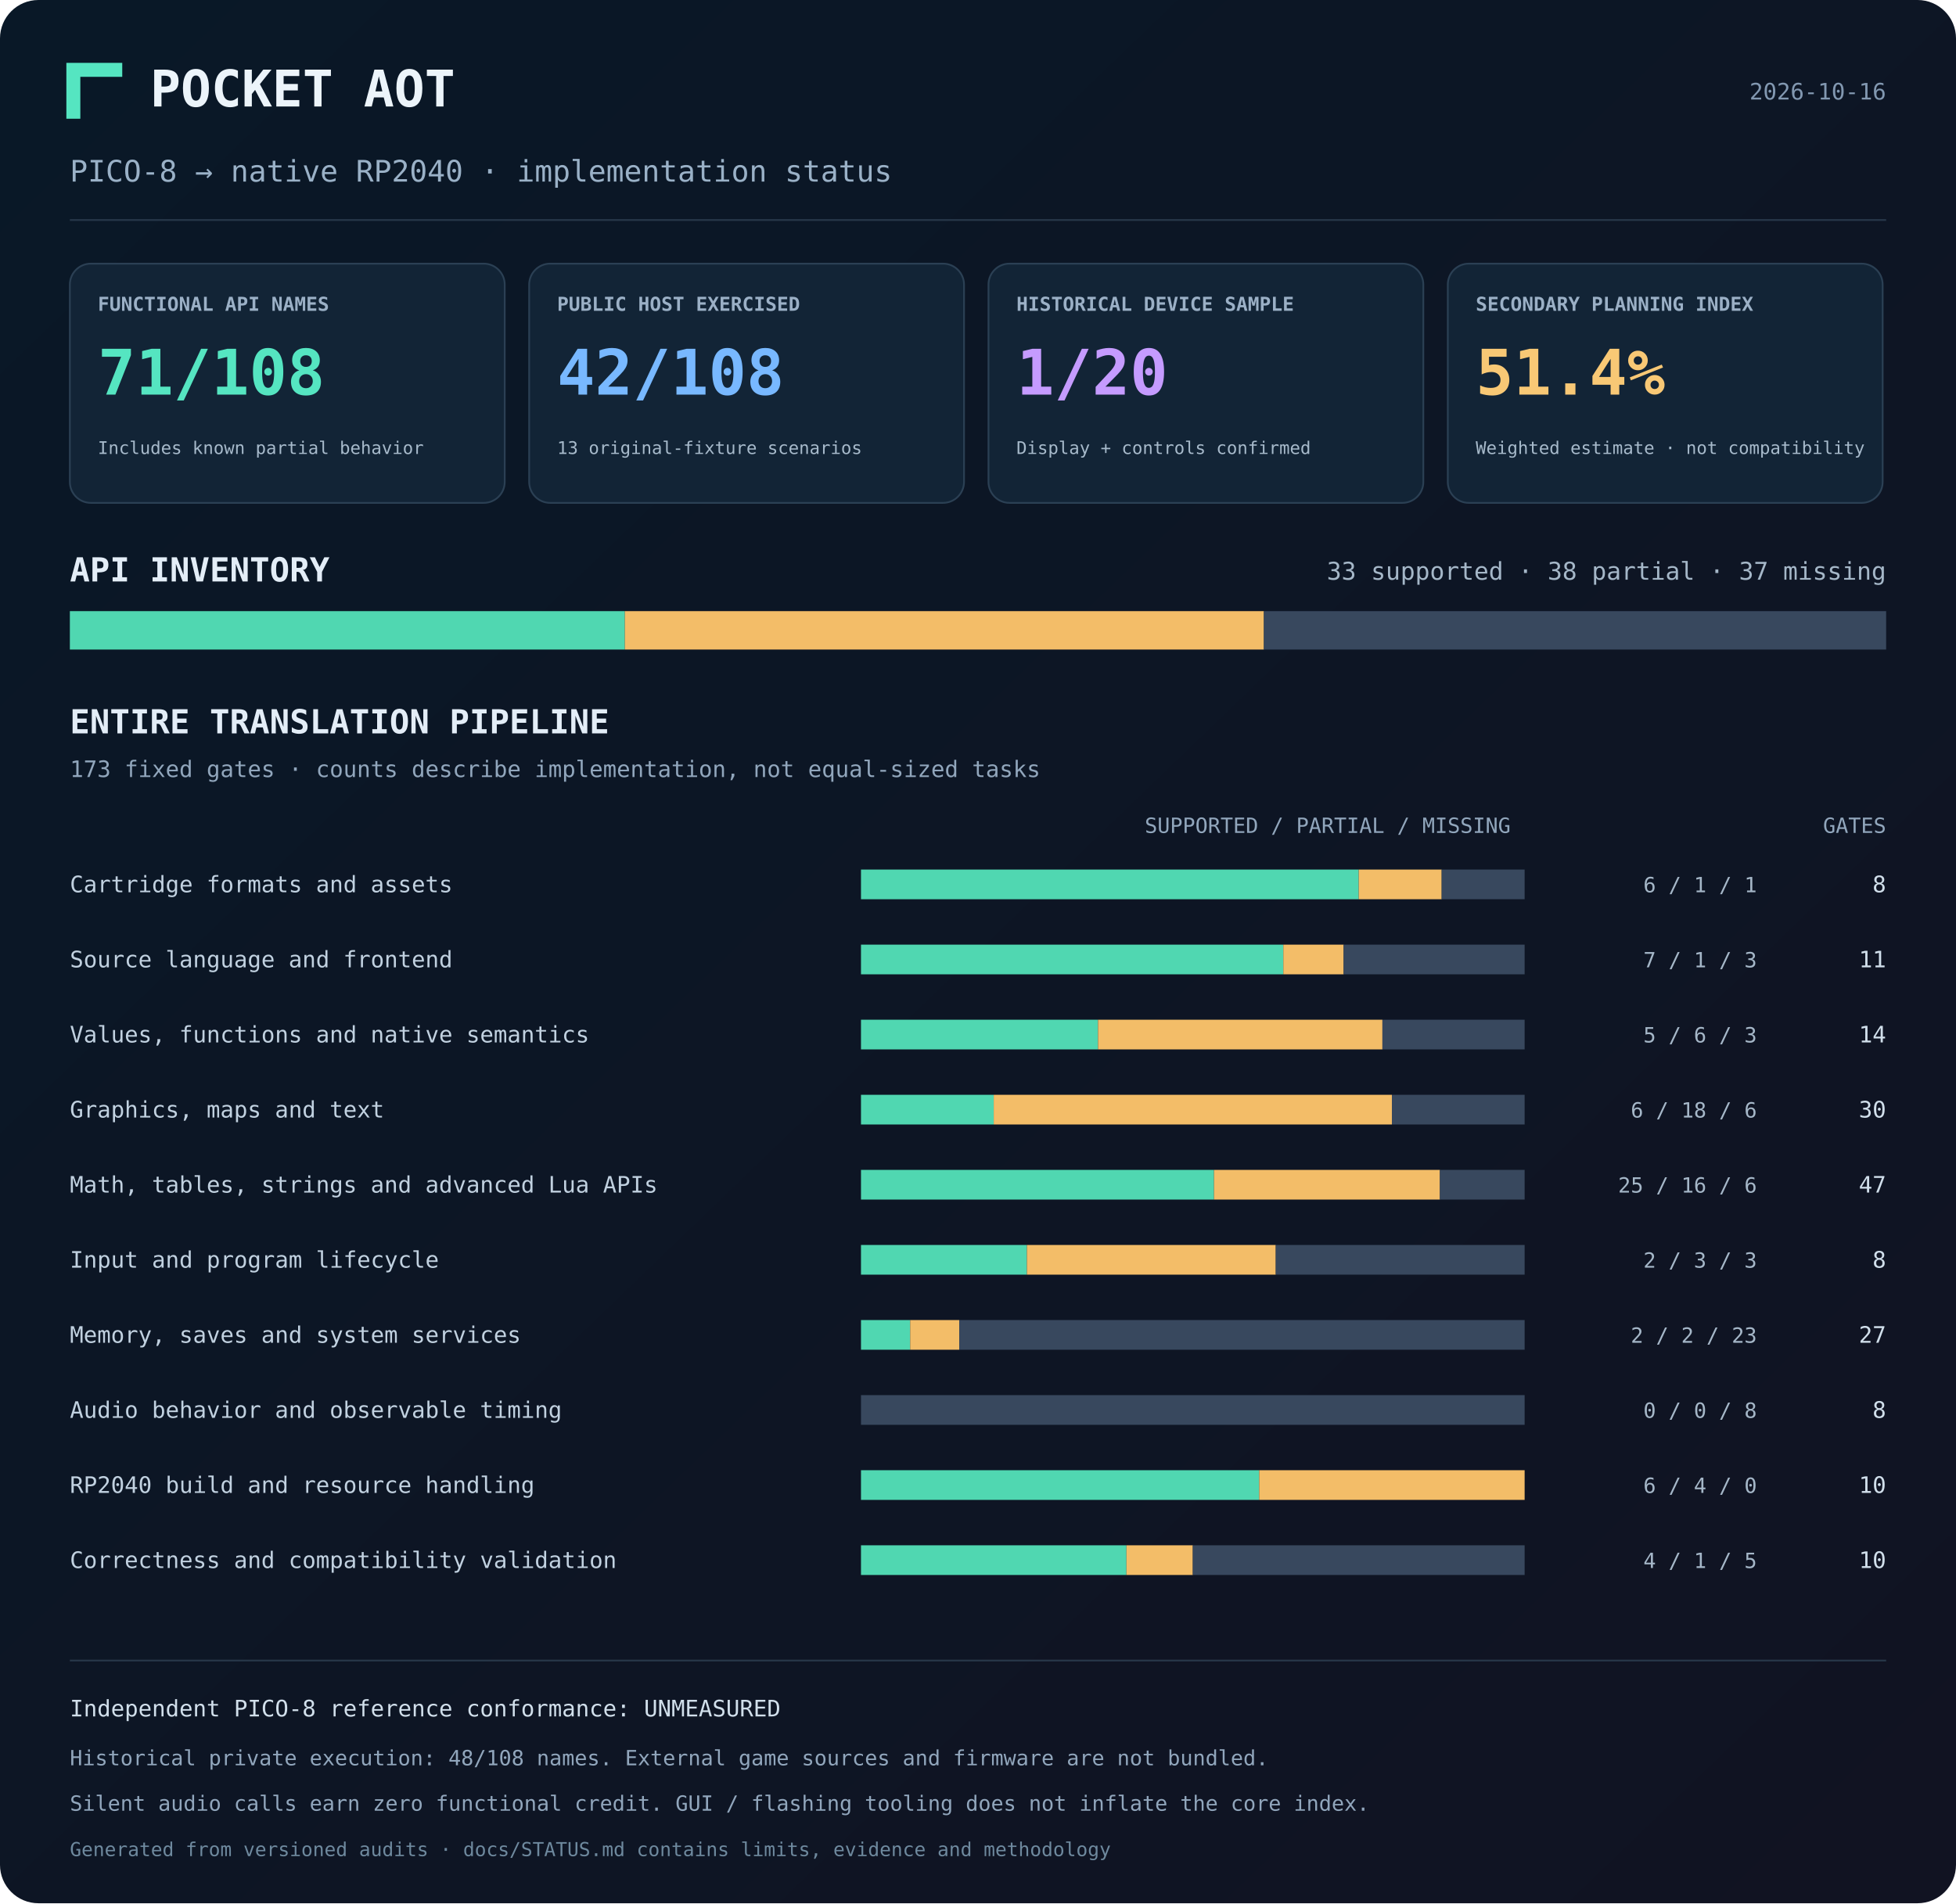
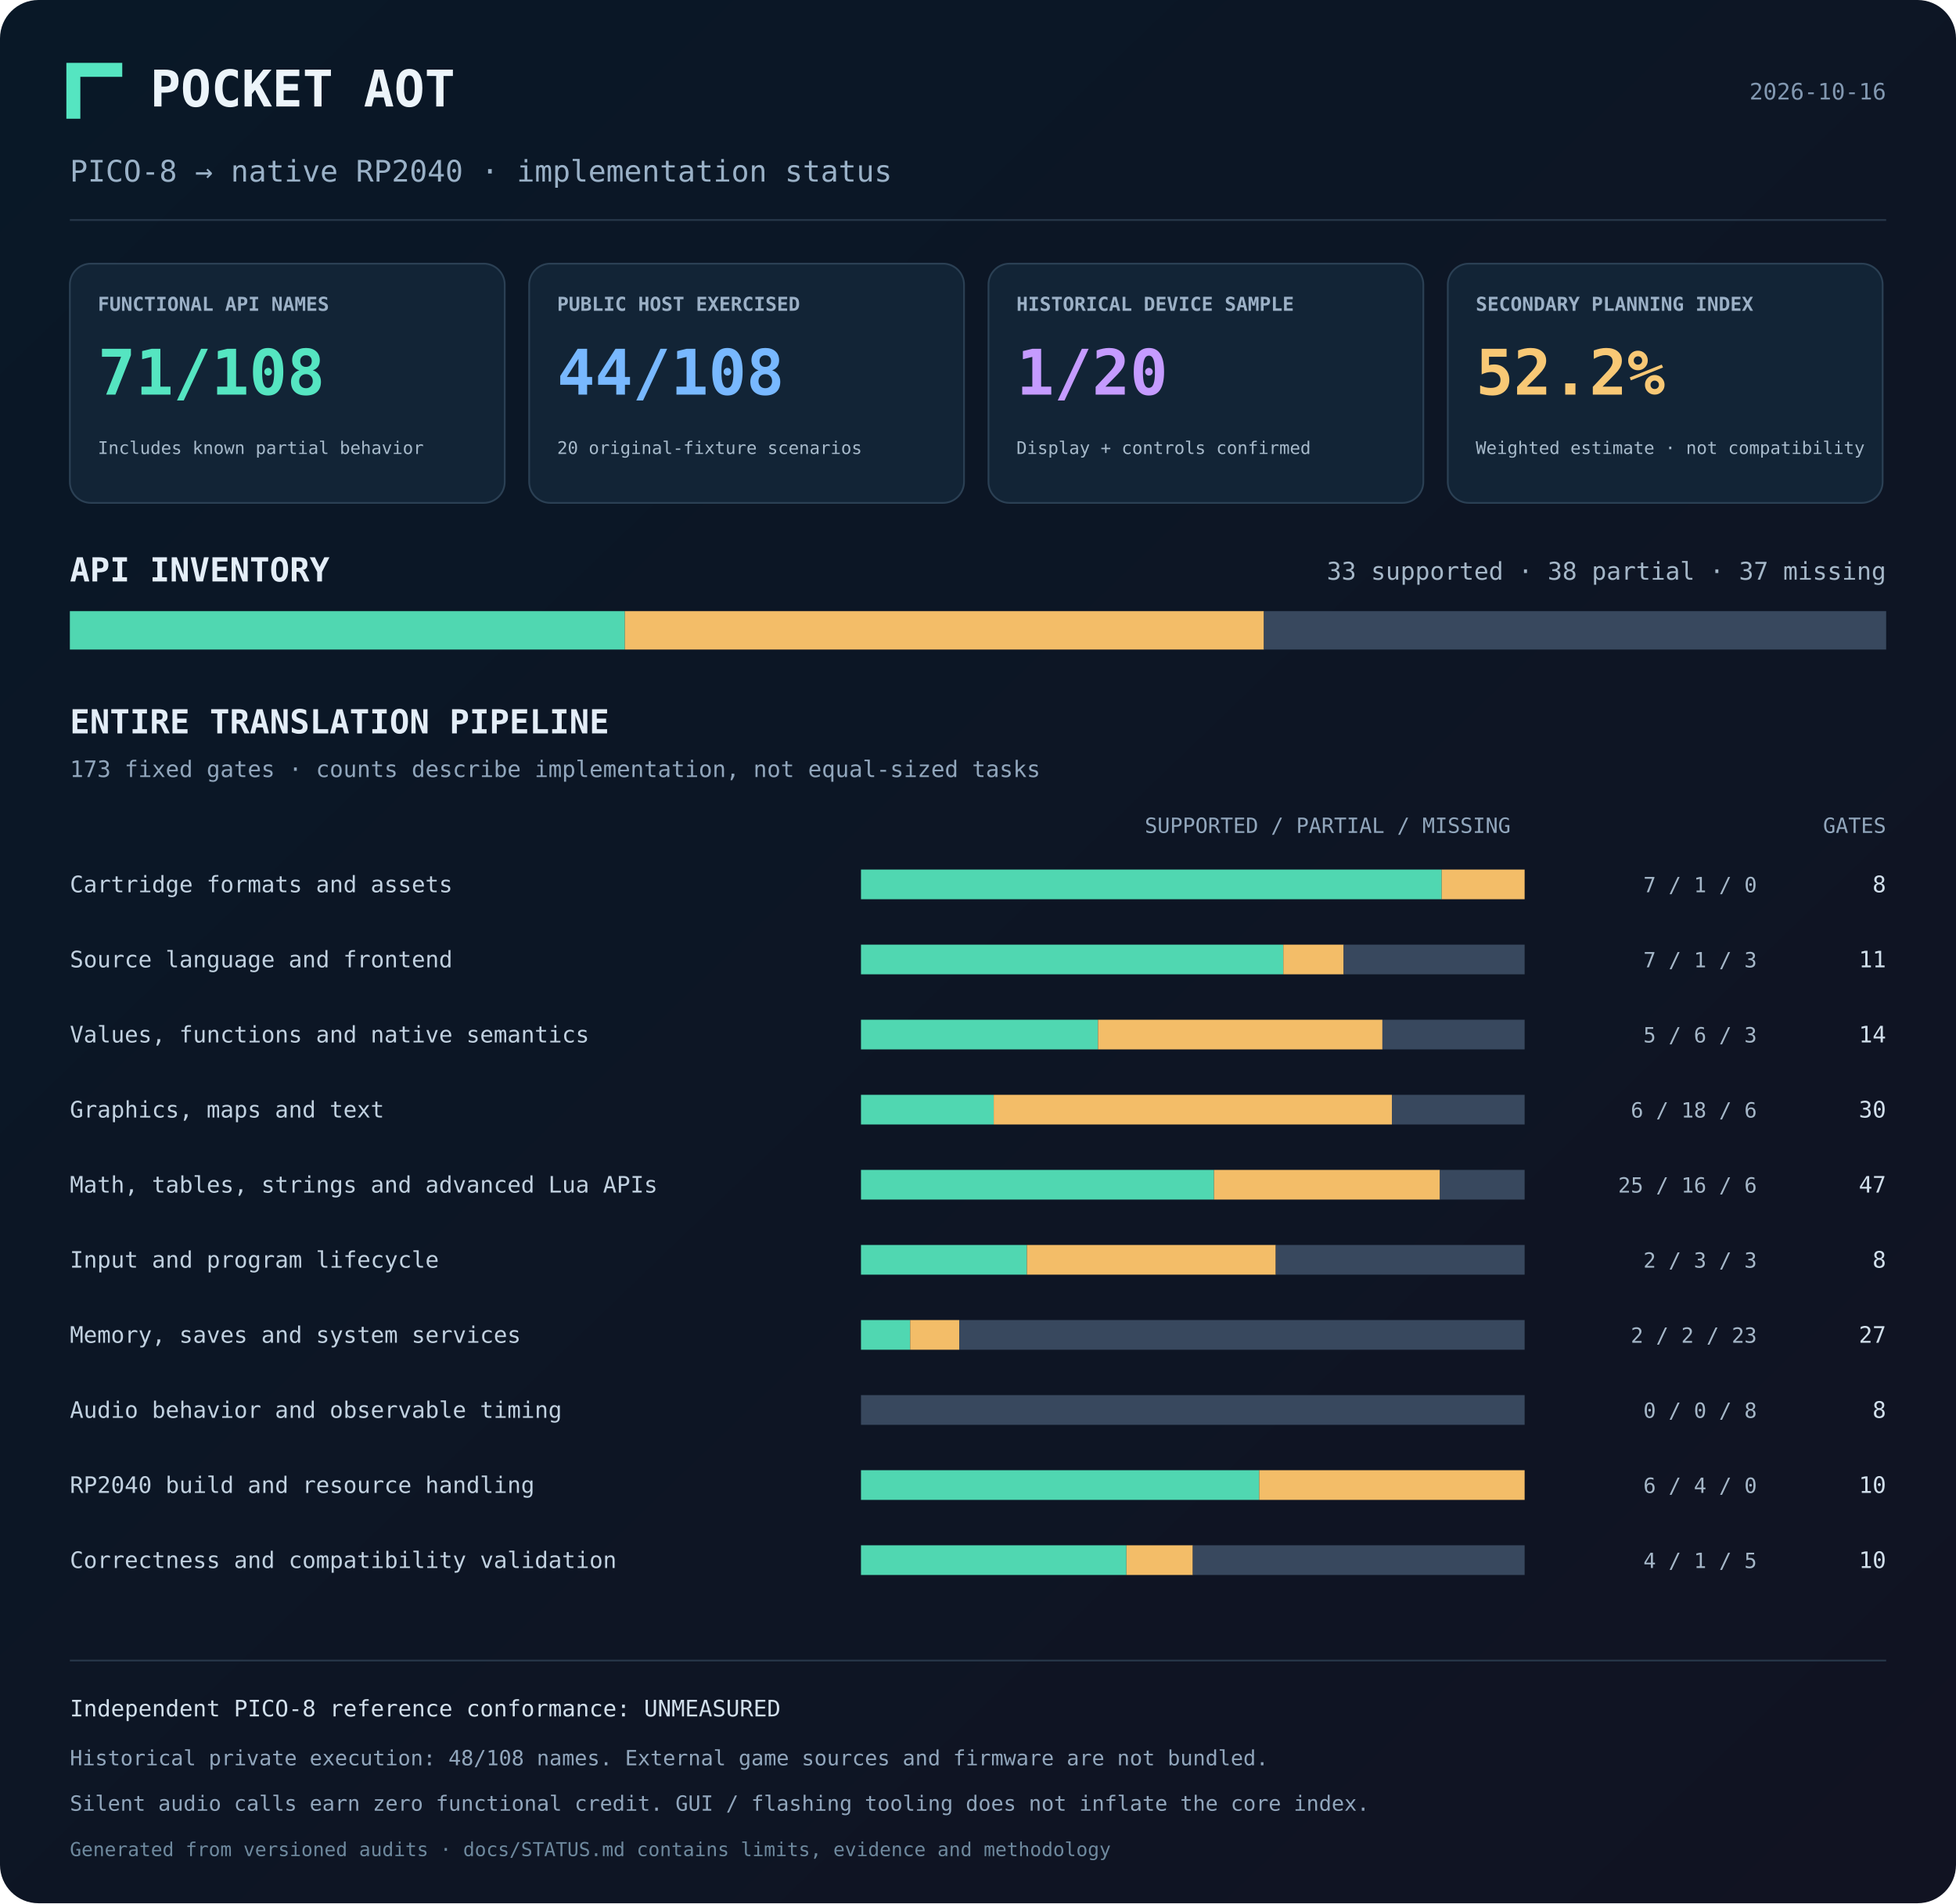
<svg xmlns="http://www.w3.org/2000/svg" width="1120" height="1090" viewBox="0 0 1120 1090" role="img" aria-labelledby="title description">
  <defs>
    <linearGradient id="bg" x2="1" y2="1">
      <stop stop-color="#091827" />
      <stop offset="1" stop-color="#111322" />
    </linearGradient>
  </defs>
  <rect width="1120" height="1090" rx="22" fill="url(#bg)" />
  <g font-family="ui-monospace, SFMono-Regular, Consolas, monospace">
    <path d="M38 36h32v8H46v24h-8z" fill="#55e5c1" />
    <text x="86" y="61" fill="#ecf4fa" font-size="29" font-weight="700">POCKET AOT</text>
    <text x="40" y="104" fill="#9ab1c7" font-size="17">PICO-8 → native RP2040 · implementation status</text>
    <text x="1080" y="57" text-anchor="end" fill="#8298b1" font-size="13">2026-10-16</text>
    <path d="M40 126h1040" stroke="#273749" />
    <rect x="40" y="151" width="249" height="137" rx="12" fill="#122436" stroke="#2b4054" />
    <text x="56" y="178" fill="#9bb0c6" font-size="11" font-weight="700">FUNCTIONAL API NAMES</text>
    <text x="56" y="226" fill="#55e5c1" font-size="36" font-weight="700">71/108</text>
    <text x="56" y="260" fill="#a7bacb" font-size="10">Includes known partial behavior</text>
    <rect x="303" y="151" width="249" height="137" rx="12" fill="#122436" stroke="#2b4054" />
    <text x="319" y="178" fill="#9bb0c6" font-size="11" font-weight="700">PUBLIC HOST EXERCISED</text>
-     <text x="319" y="226" fill="#78b8ff" font-size="36" font-weight="700">42/108</text>
-     <text x="319" y="260" fill="#a7bacb" font-size="10">13 original-fixture scenarios</text>
+     <text x="319" y="226" fill="#78b8ff" font-size="36" font-weight="700">44/108</text>
+     <text x="319" y="260" fill="#a7bacb" font-size="10">20 original-fixture scenarios</text>
    <rect x="566" y="151" width="249" height="137" rx="12" fill="#122436" stroke="#2b4054" />
    <text x="582" y="178" fill="#9bb0c6" font-size="11" font-weight="700">HISTORICAL DEVICE SAMPLE</text>
    <text x="582" y="226" fill="#c59bff" font-size="36" font-weight="700">1/20</text>
    <text x="582" y="260" fill="#a7bacb" font-size="10">Display + controls confirmed</text>
    <rect x="829" y="151" width="249" height="137" rx="12" fill="#122436" stroke="#2b4054" />
    <text x="845" y="178" fill="#9bb0c6" font-size="11" font-weight="700">SECONDARY PLANNING INDEX</text>
-     <text x="845" y="226" fill="#f8c875" font-size="36" font-weight="700">51.4%</text>
+     <text x="845" y="226" fill="#f8c875" font-size="36" font-weight="700">52.2%</text>
    <text x="845" y="260" fill="#a7bacb" font-size="10">Weighted estimate · not compatibility</text>
    <text x="40" y="333" fill="#e3edf7" font-size="19" font-weight="700">API INVENTORY</text>
    <text x="1080" y="332" text-anchor="end" fill="#a5b7c8" font-size="14">33 supported · 38 partial · 37 missing</text>
    <rect x="40.00" y="350" width="317.78" height="22" fill="#50d7b1" />
    <rect x="357.78" y="350" width="365.93" height="22" fill="#f3bd68" />
    <rect x="723.70" y="350" width="356.30" height="22" fill="#38485e" />
    <text x="40" y="420" fill="#e3edf7" font-size="19" font-weight="700">ENTIRE TRANSLATION PIPELINE</text>
    <text x="40" y="445" fill="#91a6bc" font-size="13">173 fixed gates · counts describe implementation, not equal-sized tasks</text>
    <text x="865" y="477" text-anchor="end" fill="#91a6bc" font-size="12">SUPPORTED / PARTIAL / MISSING</text>
    <text x="1080" y="477" text-anchor="end" fill="#91a6bc" font-size="12">GATES</text>
    <text x="40" y="511" fill="#c1d1e0" font-size="13">Cartridge formats and assets</text>
-     <rect x="493.00" y="498" width="285.00" height="17" fill="#50d7b1" />
-     <rect x="778.00" y="498" width="47.50" height="17" fill="#f3bd68" />
-     <rect x="825.50" y="498" width="47.50" height="17" fill="#38485e" />
-     <text x="1006" y="511" text-anchor="end" fill="#a5b7c8" font-size="12">6 / 1 / 1</text>
+     <rect x="493.00" y="498" width="332.50" height="17" fill="#50d7b1" />
+     <rect x="825.50" y="498" width="47.50" height="17" fill="#f3bd68" />
+     <rect x="873.00" y="498" width="0.00" height="17" fill="#38485e" />
+     <text x="1006" y="511" text-anchor="end" fill="#a5b7c8" font-size="12">7 / 1 / 0</text>
    <text x="1080" y="511" text-anchor="end" fill="#d1dfeb" font-size="13">8</text>
    <text x="40" y="554" fill="#c1d1e0" font-size="13">Source language and frontend</text>
    <rect x="493.00" y="541" width="241.82" height="17" fill="#50d7b1" />
    <rect x="734.82" y="541" width="34.55" height="17" fill="#f3bd68" />
    <rect x="769.36" y="541" width="103.64" height="17" fill="#38485e" />
    <text x="1006" y="554" text-anchor="end" fill="#a5b7c8" font-size="12">7 / 1 / 3</text>
    <text x="1080" y="554" text-anchor="end" fill="#d1dfeb" font-size="13">11</text>
    <text x="40" y="597" fill="#c1d1e0" font-size="13">Values, functions and native semantics</text>
    <rect x="493.00" y="584" width="135.71" height="17" fill="#50d7b1" />
    <rect x="628.71" y="584" width="162.86" height="17" fill="#f3bd68" />
    <rect x="791.57" y="584" width="81.43" height="17" fill="#38485e" />
    <text x="1006" y="597" text-anchor="end" fill="#a5b7c8" font-size="12">5 / 6 / 3</text>
    <text x="1080" y="597" text-anchor="end" fill="#d1dfeb" font-size="13">14</text>
    <text x="40" y="640" fill="#c1d1e0" font-size="13">Graphics, maps and text</text>
    <rect x="493.00" y="627" width="76.00" height="17" fill="#50d7b1" />
    <rect x="569.00" y="627" width="228.00" height="17" fill="#f3bd68" />
    <rect x="797.00" y="627" width="76.00" height="17" fill="#38485e" />
    <text x="1006" y="640" text-anchor="end" fill="#a5b7c8" font-size="12">6 / 18 / 6</text>
    <text x="1080" y="640" text-anchor="end" fill="#d1dfeb" font-size="13">30</text>
    <text x="40" y="683" fill="#c1d1e0" font-size="13">Math, tables, strings and advanced Lua APIs</text>
    <rect x="493.00" y="670" width="202.13" height="17" fill="#50d7b1" />
    <rect x="695.13" y="670" width="129.36" height="17" fill="#f3bd68" />
    <rect x="824.49" y="670" width="48.51" height="17" fill="#38485e" />
    <text x="1006" y="683" text-anchor="end" fill="#a5b7c8" font-size="12">25 / 16 / 6</text>
    <text x="1080" y="683" text-anchor="end" fill="#d1dfeb" font-size="13">47</text>
    <text x="40" y="726" fill="#c1d1e0" font-size="13">Input and program lifecycle</text>
    <rect x="493.00" y="713" width="95.00" height="17" fill="#50d7b1" />
    <rect x="588.00" y="713" width="142.50" height="17" fill="#f3bd68" />
    <rect x="730.50" y="713" width="142.50" height="17" fill="#38485e" />
    <text x="1006" y="726" text-anchor="end" fill="#a5b7c8" font-size="12">2 / 3 / 3</text>
    <text x="1080" y="726" text-anchor="end" fill="#d1dfeb" font-size="13">8</text>
    <text x="40" y="769" fill="#c1d1e0" font-size="13">Memory, saves and system services</text>
    <rect x="493.00" y="756" width="28.15" height="17" fill="#50d7b1" />
    <rect x="521.15" y="756" width="28.15" height="17" fill="#f3bd68" />
    <rect x="549.30" y="756" width="323.70" height="17" fill="#38485e" />
    <text x="1006" y="769" text-anchor="end" fill="#a5b7c8" font-size="12">2 / 2 / 23</text>
    <text x="1080" y="769" text-anchor="end" fill="#d1dfeb" font-size="13">27</text>
    <text x="40" y="812" fill="#c1d1e0" font-size="13">Audio behavior and observable timing</text>
    <rect x="493.00" y="799" width="0.00" height="17" fill="#50d7b1" />
    <rect x="493.00" y="799" width="0.00" height="17" fill="#f3bd68" />
    <rect x="493.00" y="799" width="380.00" height="17" fill="#38485e" />
    <text x="1006" y="812" text-anchor="end" fill="#a5b7c8" font-size="12">0 / 0 / 8</text>
    <text x="1080" y="812" text-anchor="end" fill="#d1dfeb" font-size="13">8</text>
    <text x="40" y="855" fill="#c1d1e0" font-size="13">RP2040 build and resource handling</text>
    <rect x="493.00" y="842" width="228.00" height="17" fill="#50d7b1" />
    <rect x="721.00" y="842" width="152.00" height="17" fill="#f3bd68" />
    <rect x="873.00" y="842" width="0.00" height="17" fill="#38485e" />
    <text x="1006" y="855" text-anchor="end" fill="#a5b7c8" font-size="12">6 / 4 / 0</text>
    <text x="1080" y="855" text-anchor="end" fill="#d1dfeb" font-size="13">10</text>
    <text x="40" y="898" fill="#c1d1e0" font-size="13">Correctness and compatibility validation</text>
    <rect x="493.00" y="885" width="152.00" height="17" fill="#50d7b1" />
    <rect x="645.00" y="885" width="38.00" height="17" fill="#f3bd68" />
    <rect x="683.00" y="885" width="190.00" height="17" fill="#38485e" />
    <text x="1006" y="898" text-anchor="end" fill="#a5b7c8" font-size="12">4 / 1 / 5</text>
    <text x="1080" y="898" text-anchor="end" fill="#d1dfeb" font-size="13">10</text>
    <path d="M40 951h1040" stroke="#273749" />
    <text x="40" y="983" fill="#d1dfeb" font-size="13">Independent PICO-8 reference conformance: UNMEASURED</text>
    <text x="40" y="1011" fill="#91a6bc" font-size="12">Historical private execution: 48/108 names. External game sources and firmware are not bundled.</text>
    <text x="40" y="1037" fill="#91a6bc" font-size="12">Silent audio calls earn zero functional credit. GUI / flashing tooling does not inflate the core index.</text>
    <text x="40" y="1063" fill="#6e899e" font-size="11">Generated from versioned audits · docs/STATUS.md contains limits, evidence and methodology</text>
  </g>
</svg>
